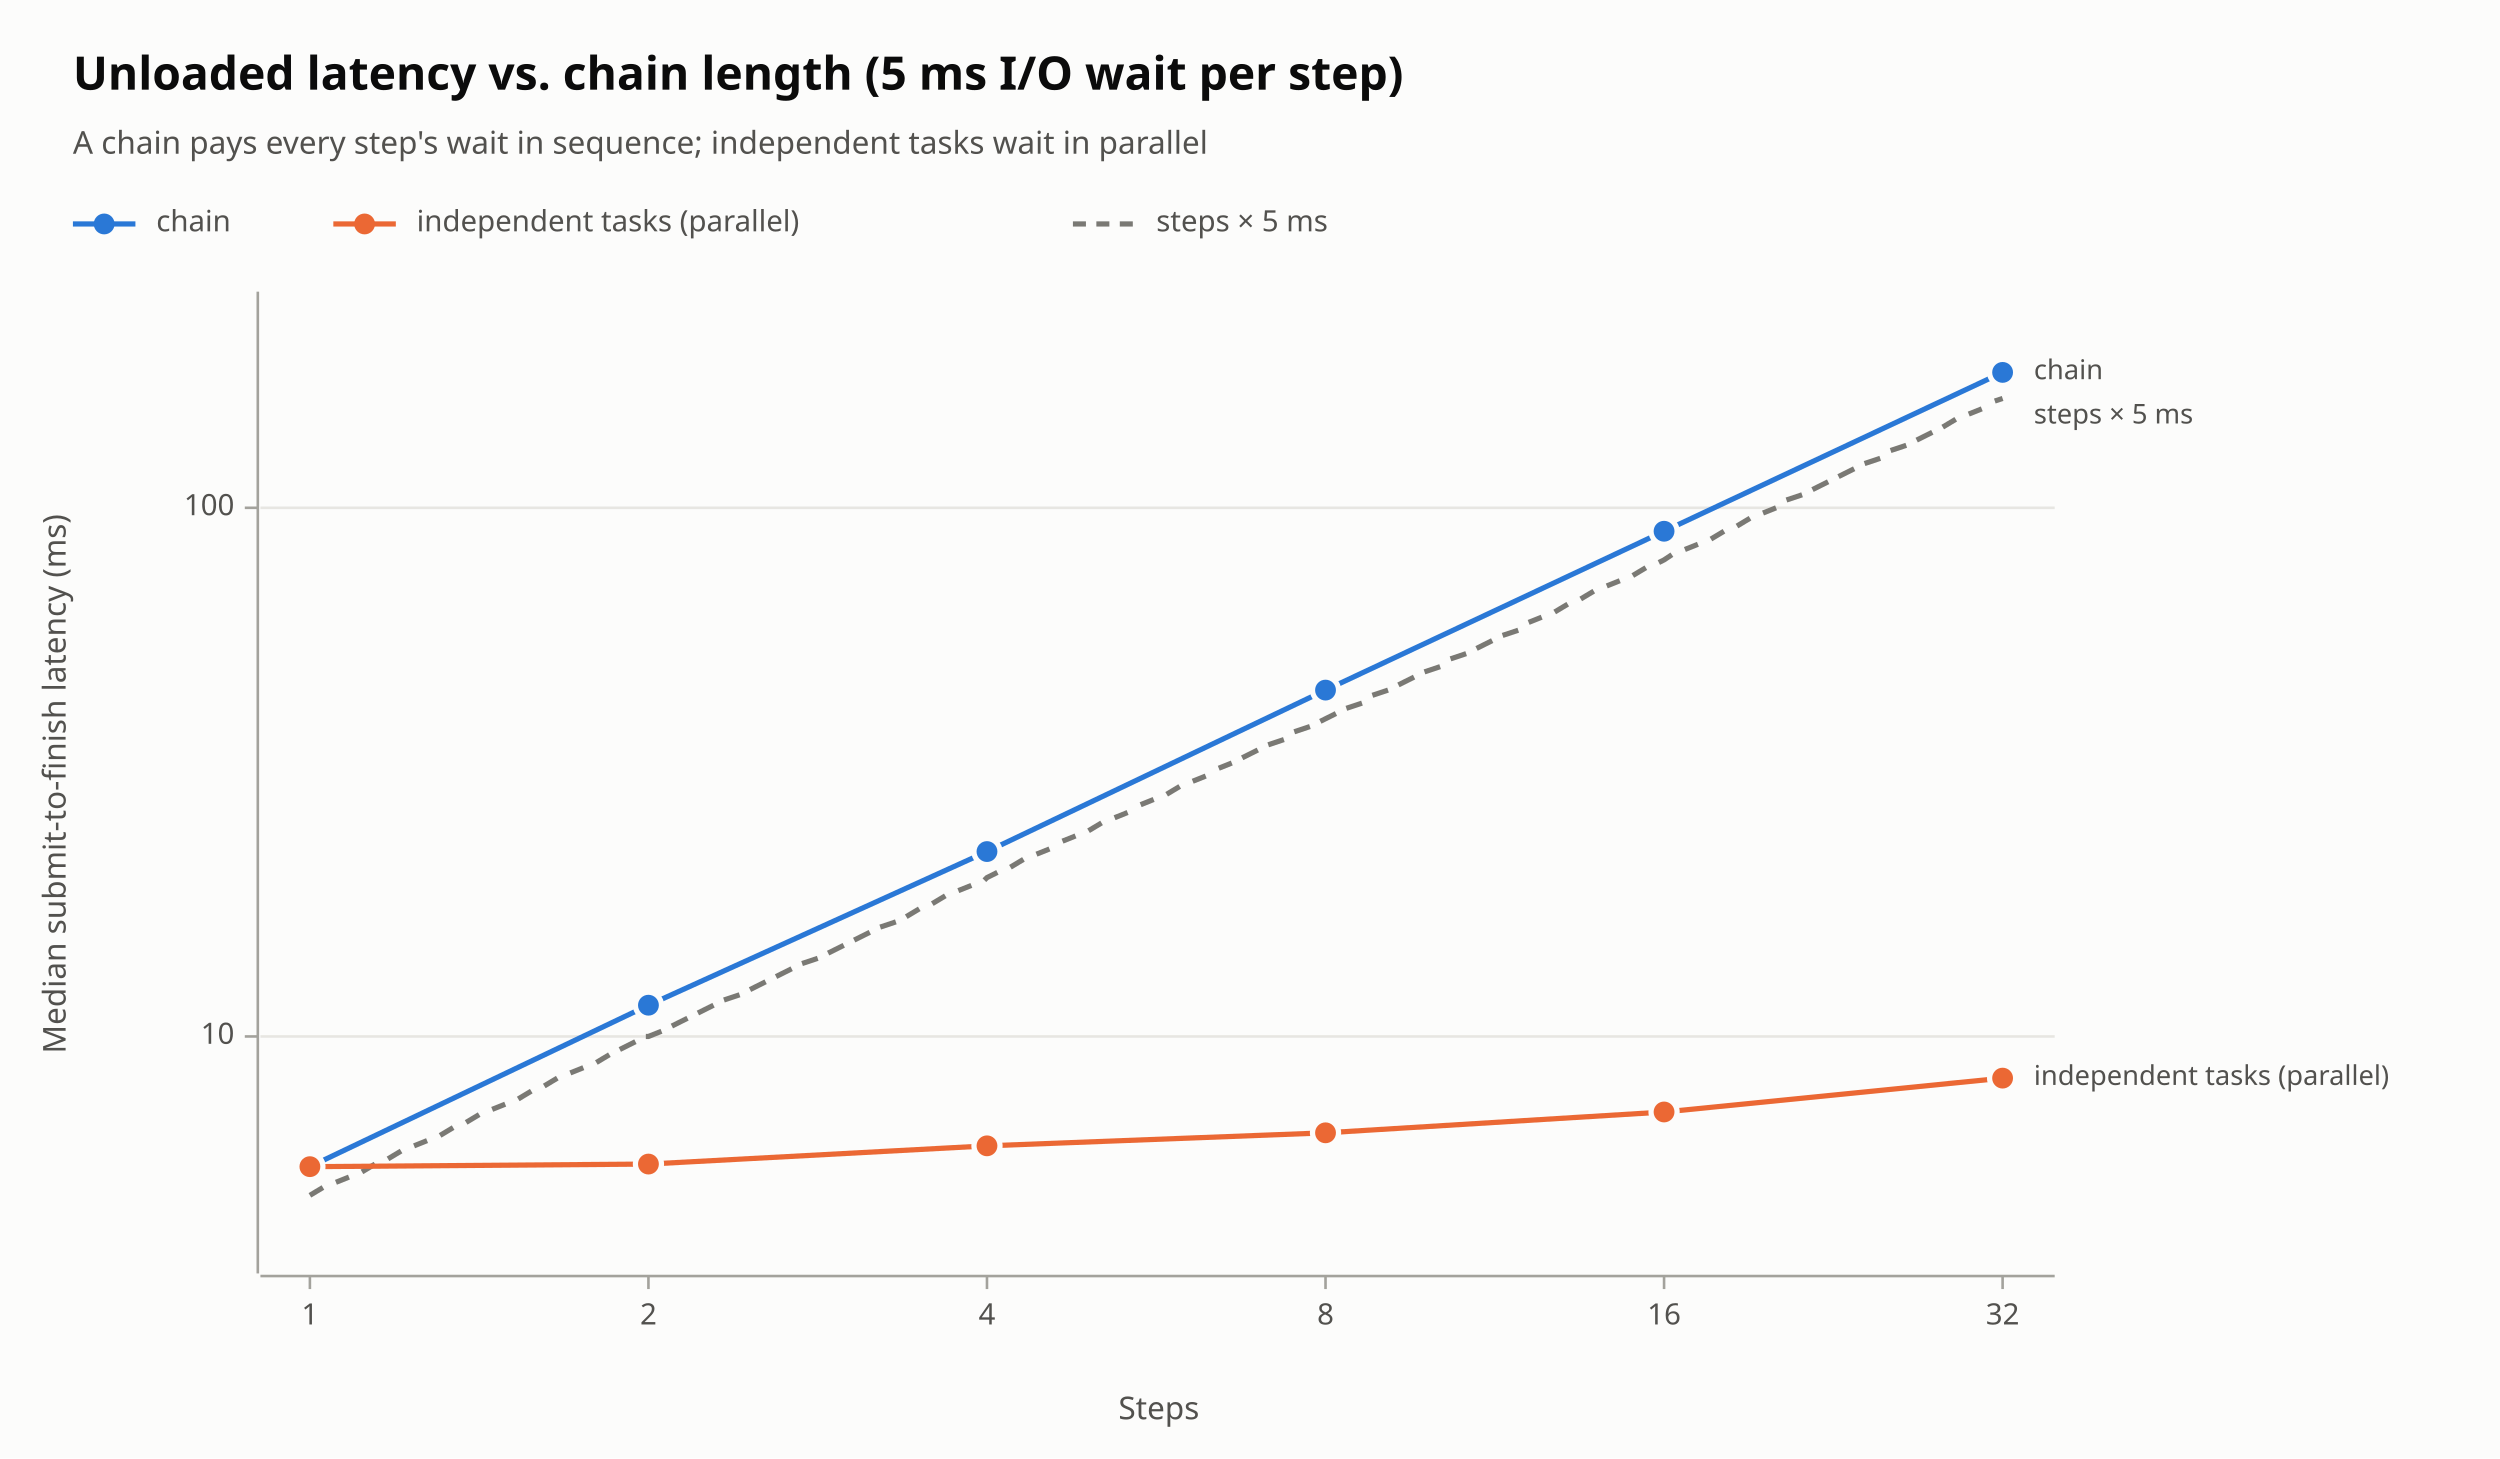
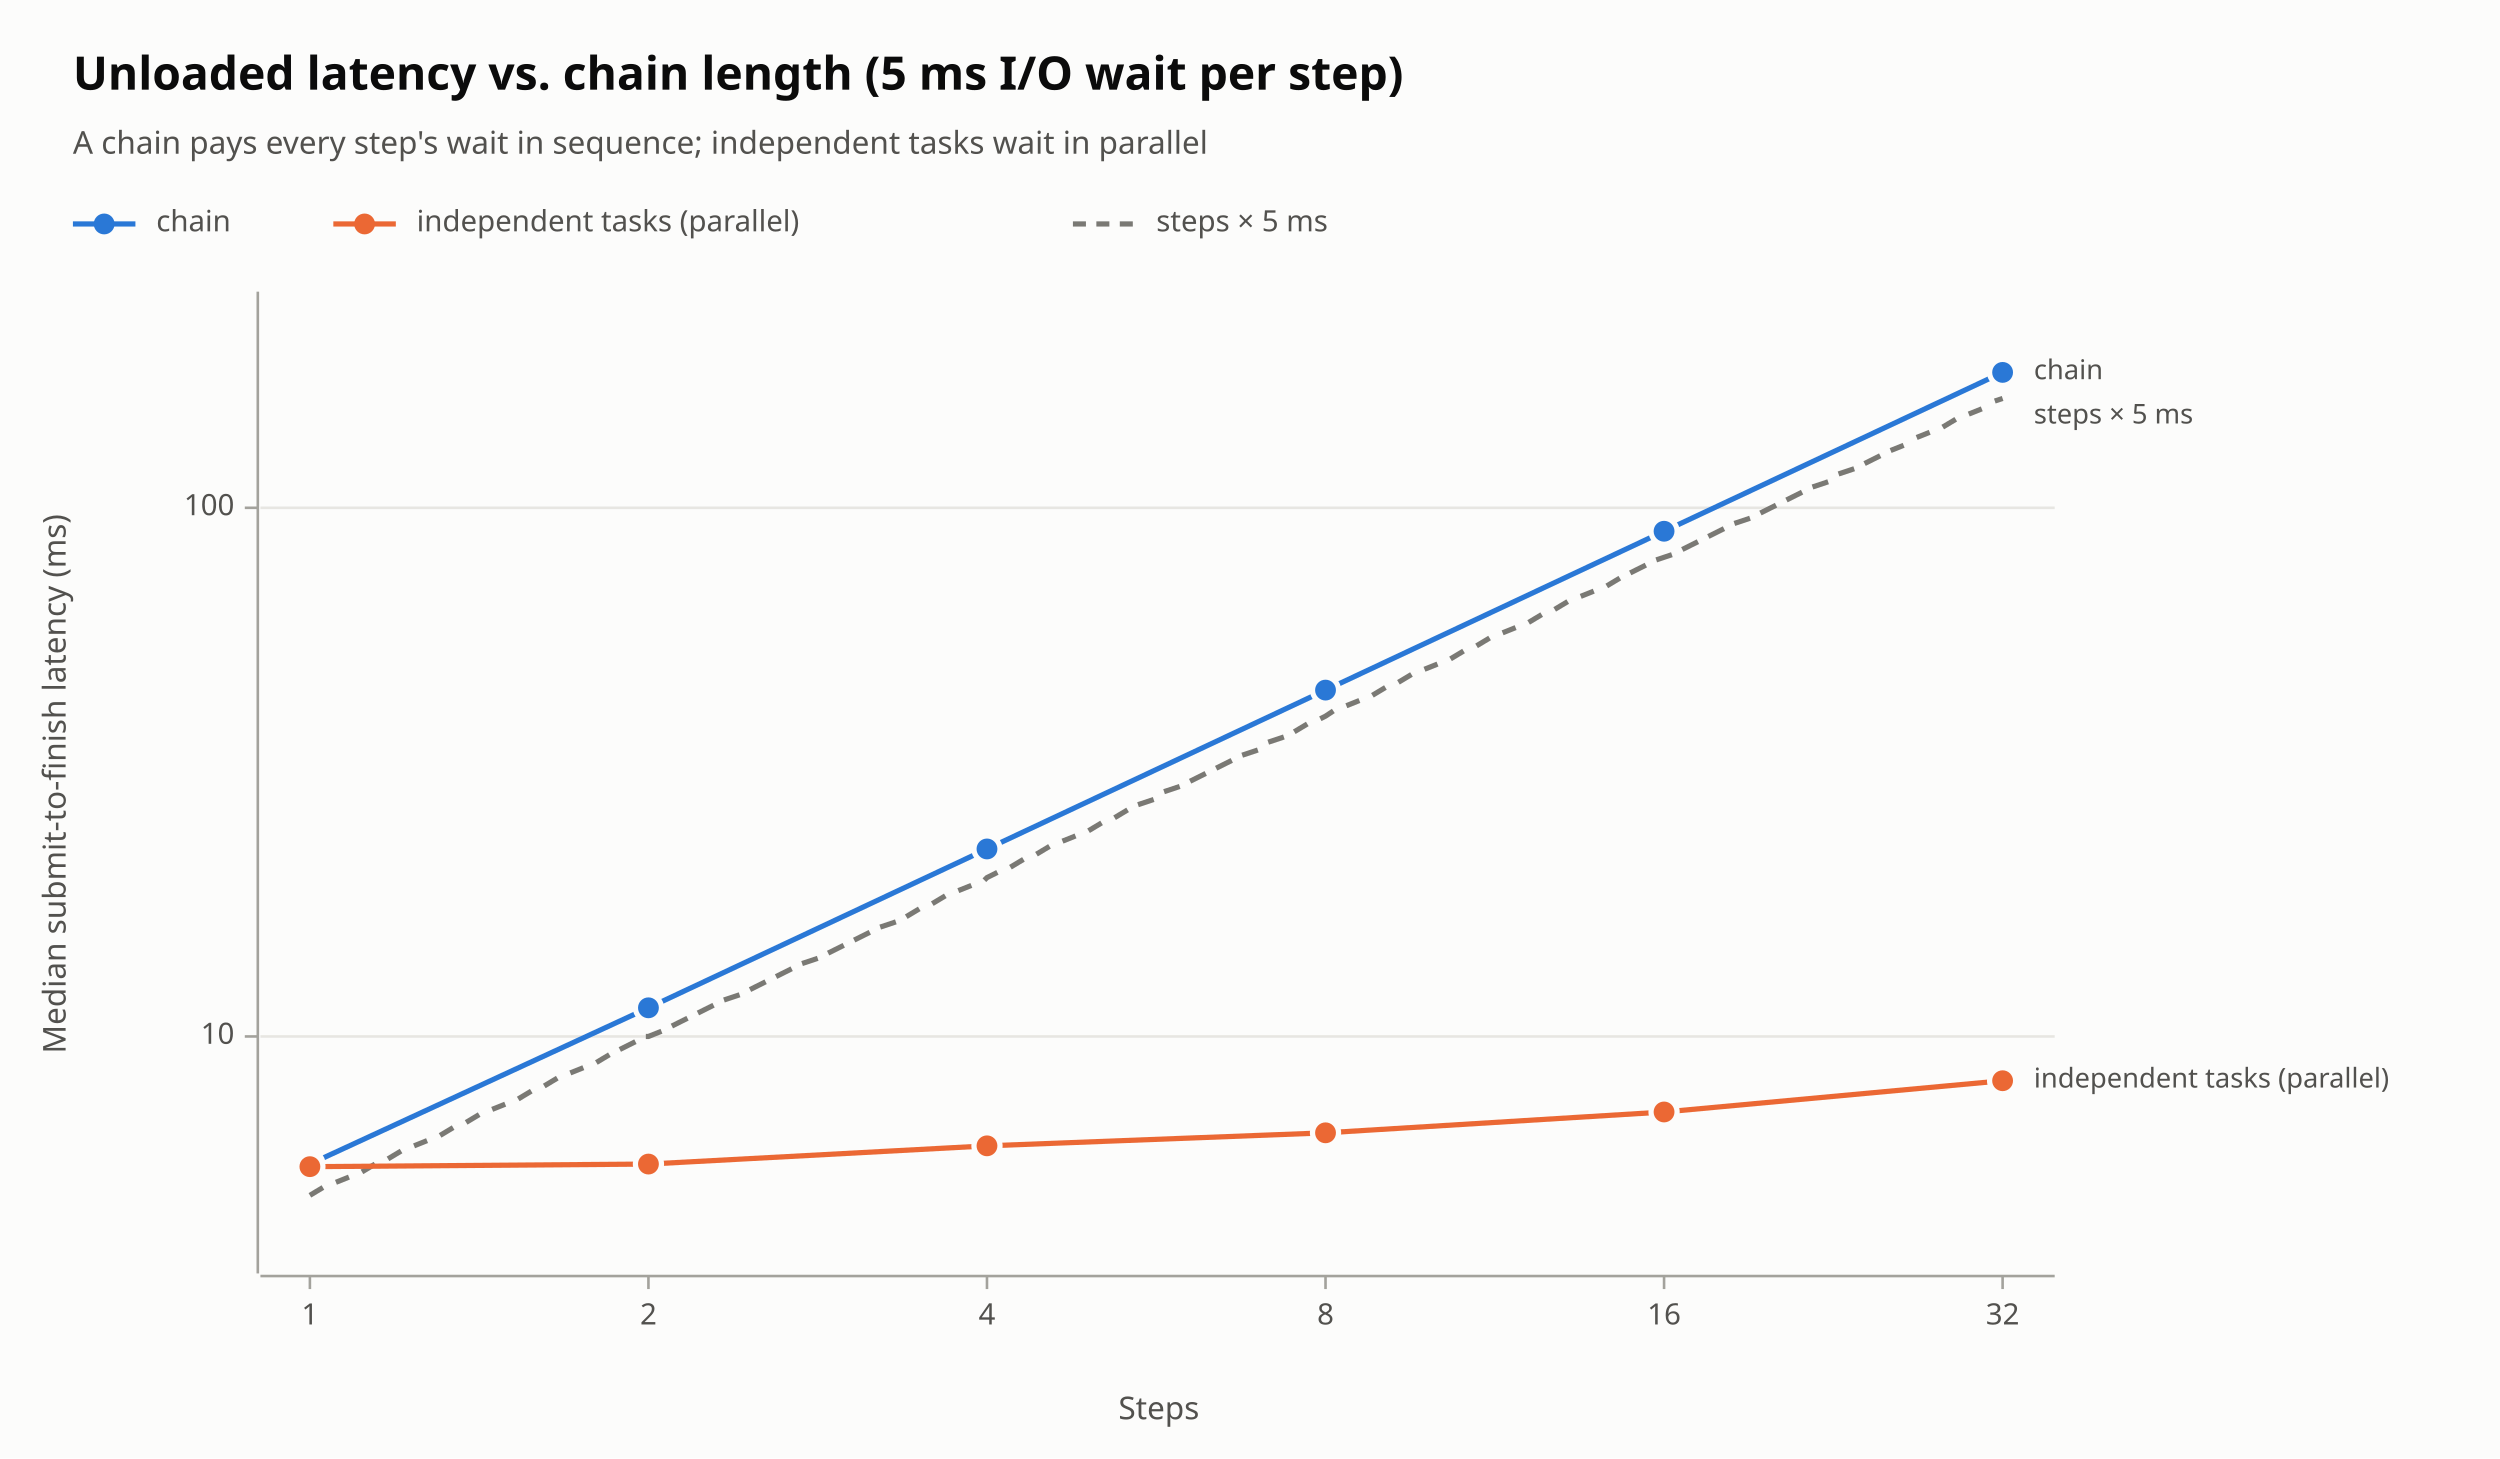
<svg xmlns="http://www.w3.org/2000/svg" width="960" height="560" viewBox="0 0 960 560">
  <rect x="0" y="0" width="960" height="560" opacity="1" fill="#FCFCFB" stroke="none" />
  <text x="28" y="30" dy="0.5ex" text-anchor="start" font-family="sans-serif" font-size="17.742" opacity="1" fill="#0B0B0B" font-weight="bold">
Unloaded latency vs. chain length (5 ms I/O wait per step)
</text>
  <text x="28" y="56" dy="0.5ex" text-anchor="start" font-family="sans-serif" font-size="12.097" opacity="1" fill="#52514E">
A chain pays every step's wait in sequence; independent tasks wait in parallel
</text>
  <polyline fill="none" opacity="1" stroke="#2A78D6" stroke-width="2" points="28,86 52,86 " />
  <circle cx="40" cy="86" r="4" opacity="1" fill="#2A78D6" stroke="none" stroke-width="1" />
  <text x="60" y="86" dy="0.5ex" text-anchor="start" font-family="sans-serif" font-size="11.29" opacity="1" fill="#52514E">
chain
</text>
  <polyline fill="none" opacity="1" stroke="#EB6834" stroke-width="2" points="128,86 152,86 " />
  <circle cx="140" cy="86" r="4" opacity="1" fill="#EB6834" stroke="none" stroke-width="1" />
  <text x="160" y="86" dy="0.5ex" text-anchor="start" font-family="sans-serif" font-size="11.29" opacity="1" fill="#52514E">
independent tasks (parallel)
</text>
  <polyline fill="none" opacity="1" stroke="#7A7974" stroke-width="2" points="412,86 417,86 " />
  <polyline fill="none" opacity="1" stroke="#7A7974" stroke-width="2" points="421,86 426,86 " />
  <polyline fill="none" opacity="1" stroke="#7A7974" stroke-width="2" points="430,86 435,86 " />
  <text x="444" y="86" dy="0.5ex" text-anchor="start" font-family="sans-serif" font-size="11.29" opacity="1" fill="#52514E">
steps × 5 ms
</text>
  <text x="16" y="301" dy="0.76em" text-anchor="middle" font-family="sans-serif" font-size="12.097" opacity="1" fill="#52514E" transform="rotate(270, 16, 301)">
Median submit-to-finish latency (ms)
</text>
  <text x="445" y="548" dy="-0.5ex" text-anchor="middle" font-family="sans-serif" font-size="12.097" opacity="1" fill="#52514E">
Steps
</text>
  <line opacity="1" stroke="#E7E6E2" stroke-width="1" x1="100" y1="398" x2="789" y2="398" />
  <line opacity="1" stroke="#E7E6E2" stroke-width="1" x1="100" y1="195" x2="789" y2="195" />
  <polyline fill="none" opacity="1" stroke="#A3A29C" stroke-width="1" points="99,112 99,489 " />
  <text x="90" y="398" dy="0.5ex" text-anchor="end" font-family="sans-serif" font-size="11.29" opacity="1" fill="#52514E">
10
</text>
  <polyline fill="none" opacity="1" stroke="#A3A29C" stroke-width="1" points="94,398 99,398 " />
  <text x="90" y="195" dy="0.5ex" text-anchor="end" font-family="sans-serif" font-size="11.29" opacity="1" fill="#52514E">
100
</text>
  <polyline fill="none" opacity="1" stroke="#A3A29C" stroke-width="1" points="94,195 99,195 " />
  <polyline fill="none" opacity="1" stroke="#A3A29C" stroke-width="1" points="100,490 789,490 " />
  <text x="119" y="500" dy="0.76em" text-anchor="middle" font-family="sans-serif" font-size="11.29" opacity="1" fill="#52514E">
1
</text>
  <polyline fill="none" opacity="1" stroke="#A3A29C" stroke-width="1" points="119,490 119,495 " />
  <text x="249" y="500" dy="0.76em" text-anchor="middle" font-family="sans-serif" font-size="11.29" opacity="1" fill="#52514E">
2
</text>
  <polyline fill="none" opacity="1" stroke="#A3A29C" stroke-width="1" points="249,490 249,495 " />
  <text x="379" y="500" dy="0.76em" text-anchor="middle" font-family="sans-serif" font-size="11.29" opacity="1" fill="#52514E">
4
</text>
  <polyline fill="none" opacity="1" stroke="#A3A29C" stroke-width="1" points="379,490 379,495 " />
  <text x="509" y="500" dy="0.76em" text-anchor="middle" font-family="sans-serif" font-size="11.29" opacity="1" fill="#52514E">
8
</text>
  <polyline fill="none" opacity="1" stroke="#A3A29C" stroke-width="1" points="509,490 509,495 " />
  <text x="639" y="500" dy="0.76em" text-anchor="middle" font-family="sans-serif" font-size="11.29" opacity="1" fill="#52514E">
16
</text>
  <polyline fill="none" opacity="1" stroke="#A3A29C" stroke-width="1" points="639,490 639,495 " />
  <text x="769" y="500" dy="0.76em" text-anchor="middle" font-family="sans-serif" font-size="11.29" opacity="1" fill="#52514E">
32
</text>
  <polyline fill="none" opacity="1" stroke="#A3A29C" stroke-width="1" points="769,490 769,495 " />
  <polyline fill="none" opacity="1" stroke="#7A7974" stroke-width="2" points="119,459 124,456 " />
  <polyline fill="none" opacity="1" stroke="#7A7974" stroke-width="2" points="129,454 134,452 " />
  <polyline fill="none" opacity="1" stroke="#7A7974" stroke-width="2" points="139,450 144,447 " />
  <polyline fill="none" opacity="1" stroke="#7A7974" stroke-width="2" points="149,445 154,442 " />
  <polyline fill="none" opacity="1" stroke="#7A7974" stroke-width="2" points="159,440 164,438 " />
  <polyline fill="none" opacity="1" stroke="#7A7974" stroke-width="2" points="169,436 174,433 " />
  <polyline fill="none" opacity="1" stroke="#7A7974" stroke-width="2" points="179,431 184,428 " />
  <polyline fill="none" opacity="1" stroke="#7A7974" stroke-width="2" points="189,426 194,424 " />
  <polyline fill="none" opacity="1" stroke="#7A7974" stroke-width="2" points="199,422 204,419 " />
  <polyline fill="none" opacity="1" stroke="#7A7974" stroke-width="2" points="209,417 214,414 " />
  <polyline fill="none" opacity="1" stroke="#7A7974" stroke-width="2" points="219,412 224,410 " />
  <polyline fill="none" opacity="1" stroke="#7A7974" stroke-width="2" points="229,408 234,405 " />
  <polyline fill="none" opacity="1" stroke="#7A7974" stroke-width="2" points="238,403 244,400 " />
  <polyline fill="none" opacity="1" stroke="#7A7974" stroke-width="2" points="248,398 249,398 254,396 " />
  <polyline fill="none" opacity="1" stroke="#7A7974" stroke-width="2" points="258,394 264,391 " />
  <polyline fill="none" opacity="1" stroke="#7A7974" stroke-width="2" points="268,389 274,386 " />
  <polyline fill="none" opacity="1" stroke="#7A7974" stroke-width="2" points="278,384 284,382 " />
  <polyline fill="none" opacity="1" stroke="#7A7974" stroke-width="2" points="288,380 294,377 " />
  <polyline fill="none" opacity="1" stroke="#7A7974" stroke-width="2" points="298,375 304,372 " />
  <polyline fill="none" opacity="1" stroke="#7A7974" stroke-width="2" points="308,370 314,368 " />
  <polyline fill="none" opacity="1" stroke="#7A7974" stroke-width="2" points="318,366 324,363 " />
  <polyline fill="none" opacity="1" stroke="#7A7974" stroke-width="2" points="328,361 334,358 " />
  <polyline fill="none" opacity="1" stroke="#7A7974" stroke-width="2" points="338,356 344,354 " />
  <polyline fill="none" opacity="1" stroke="#7A7974" stroke-width="2" points="348,352 353,349 " />
  <polyline fill="none" opacity="1" stroke="#7A7974" stroke-width="2" points="358,347 363,344 " />
  <polyline fill="none" opacity="1" stroke="#7A7974" stroke-width="2" points="368,342 373,340 " />
  <polyline fill="none" opacity="1" stroke="#7A7974" stroke-width="2" points="378,338 379,337 383,335 " />
  <polyline fill="none" opacity="1" stroke="#7A7974" stroke-width="2" points="388,333 393,330 " />
-   <polyline fill="none" opacity="1" stroke="#7A7974" stroke-width="2" points="398,328 403,326 " />
+   <polyline fill="none" opacity="1" stroke="#7A7974" stroke-width="2" points="398,328 403,325 " />
  <polyline fill="none" opacity="1" stroke="#7A7974" stroke-width="2" points="408,323 413,321 " />
  <polyline fill="none" opacity="1" stroke="#7A7974" stroke-width="2" points="418,319 423,316 " />
-   <polyline fill="none" opacity="1" stroke="#7A7974" stroke-width="2" points="428,314 433,312 " />
-   <polyline fill="none" opacity="1" stroke="#7A7974" stroke-width="2" points="438,309 443,307 " />
-   <polyline fill="none" opacity="1" stroke="#7A7974" stroke-width="2" points="448,305 453,302 " />
-   <polyline fill="none" opacity="1" stroke="#7A7974" stroke-width="2" points="458,300 463,298 " />
-   <polyline fill="none" opacity="1" stroke="#7A7974" stroke-width="2" points="468,295 473,293 " />
-   <polyline fill="none" opacity="1" stroke="#7A7974" stroke-width="2" points="477,291 483,288 " />
-   <polyline fill="none" opacity="1" stroke="#7A7974" stroke-width="2" points="487,286 493,284 " />
-   <polyline fill="none" opacity="1" stroke="#7A7974" stroke-width="2" points="497,281 503,279 " />
-   <polyline fill="none" opacity="1" stroke="#7A7974" stroke-width="2" points="507,277 509,276 513,274 " />
-   <polyline fill="none" opacity="1" stroke="#7A7974" stroke-width="2" points="517,272 523,270 " />
-   <polyline fill="none" opacity="1" stroke="#7A7974" stroke-width="2" points="527,267 533,265 " />
-   <polyline fill="none" opacity="1" stroke="#7A7974" stroke-width="2" points="537,263 543,260 " />
-   <polyline fill="none" opacity="1" stroke="#7A7974" stroke-width="2" points="547,258 553,256 " />
-   <polyline fill="none" opacity="1" stroke="#7A7974" stroke-width="2" points="557,253 563,251 " />
-   <polyline fill="none" opacity="1" stroke="#7A7974" stroke-width="2" points="567,249 573,246 " />
-   <polyline fill="none" opacity="1" stroke="#7A7974" stroke-width="2" points="577,244 583,242 " />
-   <polyline fill="none" opacity="1" stroke="#7A7974" stroke-width="2" points="587,239 592,237 " />
-   <polyline fill="none" opacity="1" stroke="#7A7974" stroke-width="2" points="597,235 602,232 " />
-   <polyline fill="none" opacity="1" stroke="#7A7974" stroke-width="2" points="607,230 612,227 " />
-   <polyline fill="none" opacity="1" stroke="#7A7974" stroke-width="2" points="617,225 622,223 " />
-   <polyline fill="none" opacity="1" stroke="#7A7974" stroke-width="2" points="627,221 632,218 " />
-   <polyline fill="none" opacity="1" stroke="#7A7974" stroke-width="2" points="637,216 639,215 642,213 " />
-   <polyline fill="none" opacity="1" stroke="#7A7974" stroke-width="2" points="647,211 652,209 " />
-   <polyline fill="none" opacity="1" stroke="#7A7974" stroke-width="2" points="657,207 662,204 " />
-   <polyline fill="none" opacity="1" stroke="#7A7974" stroke-width="2" points="667,202 672,199 " />
-   <polyline fill="none" opacity="1" stroke="#7A7974" stroke-width="2" points="677,197 682,195 " />
-   <polyline fill="none" opacity="1" stroke="#7A7974" stroke-width="2" points="686,192 692,190 " />
-   <polyline fill="none" opacity="1" stroke="#7A7974" stroke-width="2" points="696,188 702,185 " />
-   <polyline fill="none" opacity="1" stroke="#7A7974" stroke-width="2" points="706,183 712,180 " />
-   <polyline fill="none" opacity="1" stroke="#7A7974" stroke-width="2" points="716,178 722,176 " />
-   <polyline fill="none" opacity="1" stroke="#7A7974" stroke-width="2" points="726,173 732,171 " />
-   <polyline fill="none" opacity="1" stroke="#7A7974" stroke-width="2" points="736,169 742,166 " />
+   <polyline fill="none" opacity="1" stroke="#7A7974" stroke-width="2" points="428,314 433,311 " />
+   <polyline fill="none" opacity="1" stroke="#7A7974" stroke-width="2" points="437,309 443,307 " />
+   <polyline fill="none" opacity="1" stroke="#7A7974" stroke-width="2" points="447,304 453,302 " />
+   <polyline fill="none" opacity="1" stroke="#7A7974" stroke-width="2" points="457,300 463,297 " />
+   <polyline fill="none" opacity="1" stroke="#7A7974" stroke-width="2" points="467,295 473,292 " />
+   <polyline fill="none" opacity="1" stroke="#7A7974" stroke-width="2" points="477,290 483,288 " />
+   <polyline fill="none" opacity="1" stroke="#7A7974" stroke-width="2" points="487,285 493,283 " />
+   <polyline fill="none" opacity="1" stroke="#7A7974" stroke-width="2" points="497,281 502,278 " />
+   <polyline fill="none" opacity="1" stroke="#7A7974" stroke-width="2" points="507,276 509,275 512,273 " />
+   <polyline fill="none" opacity="1" stroke="#7A7974" stroke-width="2" points="517,271 522,269 " />
+   <polyline fill="none" opacity="1" stroke="#7A7974" stroke-width="2" points="527,267 532,264 " />
+   <polyline fill="none" opacity="1" stroke="#7A7974" stroke-width="2" points="537,262 542,259 " />
+   <polyline fill="none" opacity="1" stroke="#7A7974" stroke-width="2" points="547,257 552,255 " />
+   <polyline fill="none" opacity="1" stroke="#7A7974" stroke-width="2" points="557,253 562,250 " />
+   <polyline fill="none" opacity="1" stroke="#7A7974" stroke-width="2" points="567,248 572,245 " />
+   <polyline fill="none" opacity="1" stroke="#7A7974" stroke-width="2" points="577,243 582,241 " />
+   <polyline fill="none" opacity="1" stroke="#7A7974" stroke-width="2" points="587,239 592,236 " />
+   <polyline fill="none" opacity="1" stroke="#7A7974" stroke-width="2" points="597,234 602,231 " />
+   <polyline fill="none" opacity="1" stroke="#7A7974" stroke-width="2" points="607,229 612,227 " />
+   <polyline fill="none" opacity="1" stroke="#7A7974" stroke-width="2" points="617,225 622,222 " />
+   <polyline fill="none" opacity="1" stroke="#7A7974" stroke-width="2" points="626,220 632,217 " />
+   <polyline fill="none" opacity="1" stroke="#7A7974" stroke-width="2" points="636,215 639,214 642,213 " />
+   <polyline fill="none" opacity="1" stroke="#7A7974" stroke-width="2" points="646,211 652,208 " />
+   <polyline fill="none" opacity="1" stroke="#7A7974" stroke-width="2" points="656,206 662,203 " />
+   <polyline fill="none" opacity="1" stroke="#7A7974" stroke-width="2" points="666,201 672,199 " />
+   <polyline fill="none" opacity="1" stroke="#7A7974" stroke-width="2" points="676,197 682,194 " />
+   <polyline fill="none" opacity="1" stroke="#7A7974" stroke-width="2" points="686,192 692,189 " />
+   <polyline fill="none" opacity="1" stroke="#7A7974" stroke-width="2" points="696,187 702,185 " />
+   <polyline fill="none" opacity="1" stroke="#7A7974" stroke-width="2" points="706,182 712,180 " />
+   <polyline fill="none" opacity="1" stroke="#7A7974" stroke-width="2" points="716,178 722,175 " />
+   <polyline fill="none" opacity="1" stroke="#7A7974" stroke-width="2" points="726,173 731,171 " />
+   <polyline fill="none" opacity="1" stroke="#7A7974" stroke-width="2" points="736,168 741,166 " />
  <polyline fill="none" opacity="1" stroke="#7A7974" stroke-width="2" points="746,164 751,161 " />
  <polyline fill="none" opacity="1" stroke="#7A7974" stroke-width="2" points="756,159 761,157 " />
  <polyline fill="none" opacity="1" stroke="#7A7974" stroke-width="2" points="766,154 769,153 " />
-   <polyline fill="none" opacity="1" stroke="#2A78D6" stroke-width="2" points="119,448 249,386 379,327 509,265 639,204 769,143 " />
-   <circle cx="119" cy="448" r="6" opacity="1" fill="#FCFCFB" stroke="none" stroke-width="1" />
-   <circle cx="249" cy="386" r="6" opacity="1" fill="#FCFCFB" stroke="none" stroke-width="1" />
-   <circle cx="379" cy="327" r="6" opacity="1" fill="#FCFCFB" stroke="none" stroke-width="1" />
+   <polyline fill="none" opacity="1" stroke="#2A78D6" stroke-width="2" points="119,447 249,387 379,326 509,265 639,204 769,143 " />
+   <circle cx="119" cy="447" r="6" opacity="1" fill="#FCFCFB" stroke="none" stroke-width="1" />
+   <circle cx="249" cy="387" r="6" opacity="1" fill="#FCFCFB" stroke="none" stroke-width="1" />
+   <circle cx="379" cy="326" r="6" opacity="1" fill="#FCFCFB" stroke="none" stroke-width="1" />
  <circle cx="509" cy="265" r="6" opacity="1" fill="#FCFCFB" stroke="none" stroke-width="1" />
  <circle cx="639" cy="204" r="6" opacity="1" fill="#FCFCFB" stroke="none" stroke-width="1" />
  <circle cx="769" cy="143" r="6" opacity="1" fill="#FCFCFB" stroke="none" stroke-width="1" />
-   <circle cx="119" cy="448" r="4" opacity="1" fill="#2A78D6" stroke="none" stroke-width="1" />
-   <circle cx="249" cy="386" r="4" opacity="1" fill="#2A78D6" stroke="none" stroke-width="1" />
-   <circle cx="379" cy="327" r="4" opacity="1" fill="#2A78D6" stroke="none" stroke-width="1" />
+   <circle cx="119" cy="447" r="4" opacity="1" fill="#2A78D6" stroke="none" stroke-width="1" />
+   <circle cx="249" cy="387" r="4" opacity="1" fill="#2A78D6" stroke="none" stroke-width="1" />
+   <circle cx="379" cy="326" r="4" opacity="1" fill="#2A78D6" stroke="none" stroke-width="1" />
  <circle cx="509" cy="265" r="4" opacity="1" fill="#2A78D6" stroke="none" stroke-width="1" />
  <circle cx="639" cy="204" r="4" opacity="1" fill="#2A78D6" stroke="none" stroke-width="1" />
  <circle cx="769" cy="143" r="4" opacity="1" fill="#2A78D6" stroke="none" stroke-width="1" />
-   <polyline fill="none" opacity="1" stroke="#EB6834" stroke-width="2" points="119,448 249,447 379,440 509,435 639,427 769,414 " />
+   <polyline fill="none" opacity="1" stroke="#EB6834" stroke-width="2" points="119,448 249,447 379,440 509,435 639,427 769,415 " />
  <circle cx="119" cy="448" r="6" opacity="1" fill="#FCFCFB" stroke="none" stroke-width="1" />
  <circle cx="249" cy="447" r="6" opacity="1" fill="#FCFCFB" stroke="none" stroke-width="1" />
  <circle cx="379" cy="440" r="6" opacity="1" fill="#FCFCFB" stroke="none" stroke-width="1" />
  <circle cx="509" cy="435" r="6" opacity="1" fill="#FCFCFB" stroke="none" stroke-width="1" />
  <circle cx="639" cy="427" r="6" opacity="1" fill="#FCFCFB" stroke="none" stroke-width="1" />
-   <circle cx="769" cy="414" r="6" opacity="1" fill="#FCFCFB" stroke="none" stroke-width="1" />
+   <circle cx="769" cy="415" r="6" opacity="1" fill="#FCFCFB" stroke="none" stroke-width="1" />
  <circle cx="119" cy="448" r="4" opacity="1" fill="#EB6834" stroke="none" stroke-width="1" />
  <circle cx="249" cy="447" r="4" opacity="1" fill="#EB6834" stroke="none" stroke-width="1" />
  <circle cx="379" cy="440" r="4" opacity="1" fill="#EB6834" stroke="none" stroke-width="1" />
  <circle cx="509" cy="435" r="4" opacity="1" fill="#EB6834" stroke="none" stroke-width="1" />
  <circle cx="639" cy="427" r="4" opacity="1" fill="#EB6834" stroke="none" stroke-width="1" />
-   <circle cx="769" cy="414" r="4" opacity="1" fill="#EB6834" stroke="none" stroke-width="1" />
+   <circle cx="769" cy="415" r="4" opacity="1" fill="#EB6834" stroke="none" stroke-width="1" />
  <text x="781" y="143" dy="0.5ex" text-anchor="start" font-family="sans-serif" font-size="10.484" opacity="1" fill="#52514E">
chain
</text>
  <text x="781" y="160" dy="0.5ex" text-anchor="start" font-family="sans-serif" font-size="10.484" opacity="1" fill="#52514E">
steps × 5 ms
</text>
-   <text x="781" y="414" dy="0.5ex" text-anchor="start" font-family="sans-serif" font-size="10.484" opacity="1" fill="#52514E">
+   <text x="781" y="415" dy="0.5ex" text-anchor="start" font-family="sans-serif" font-size="10.484" opacity="1" fill="#52514E">
independent tasks (parallel)
</text>
</svg>
